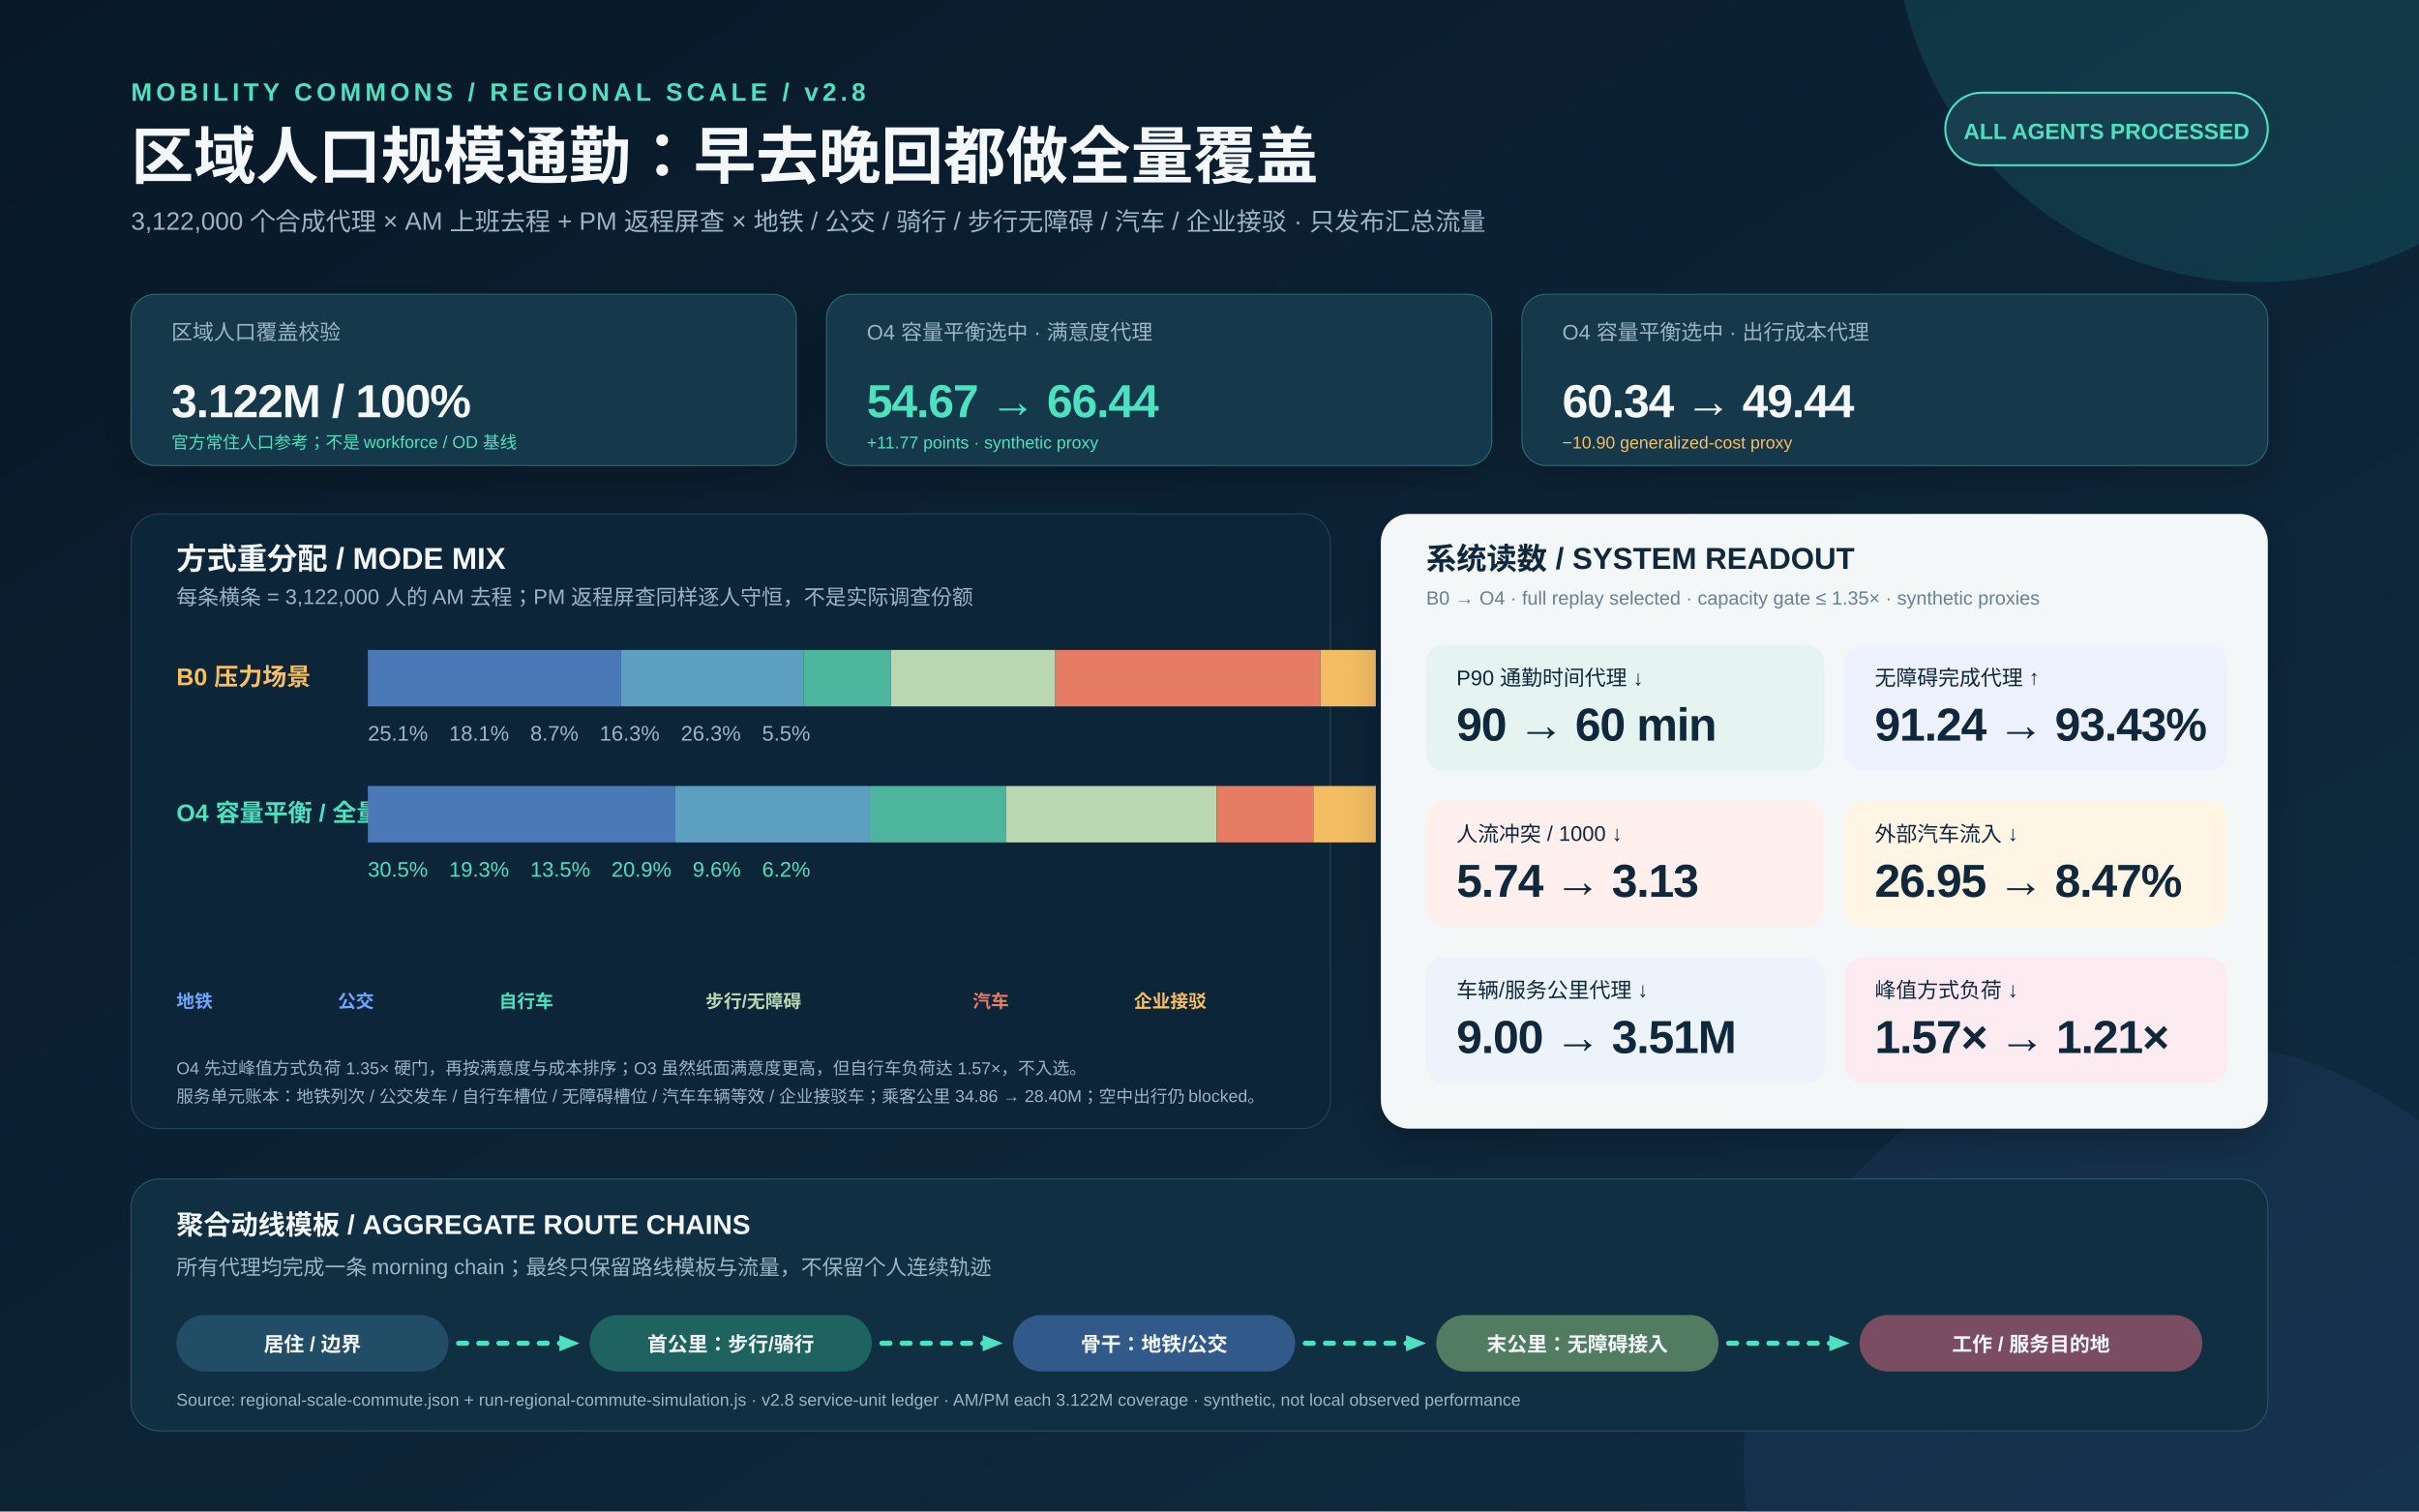
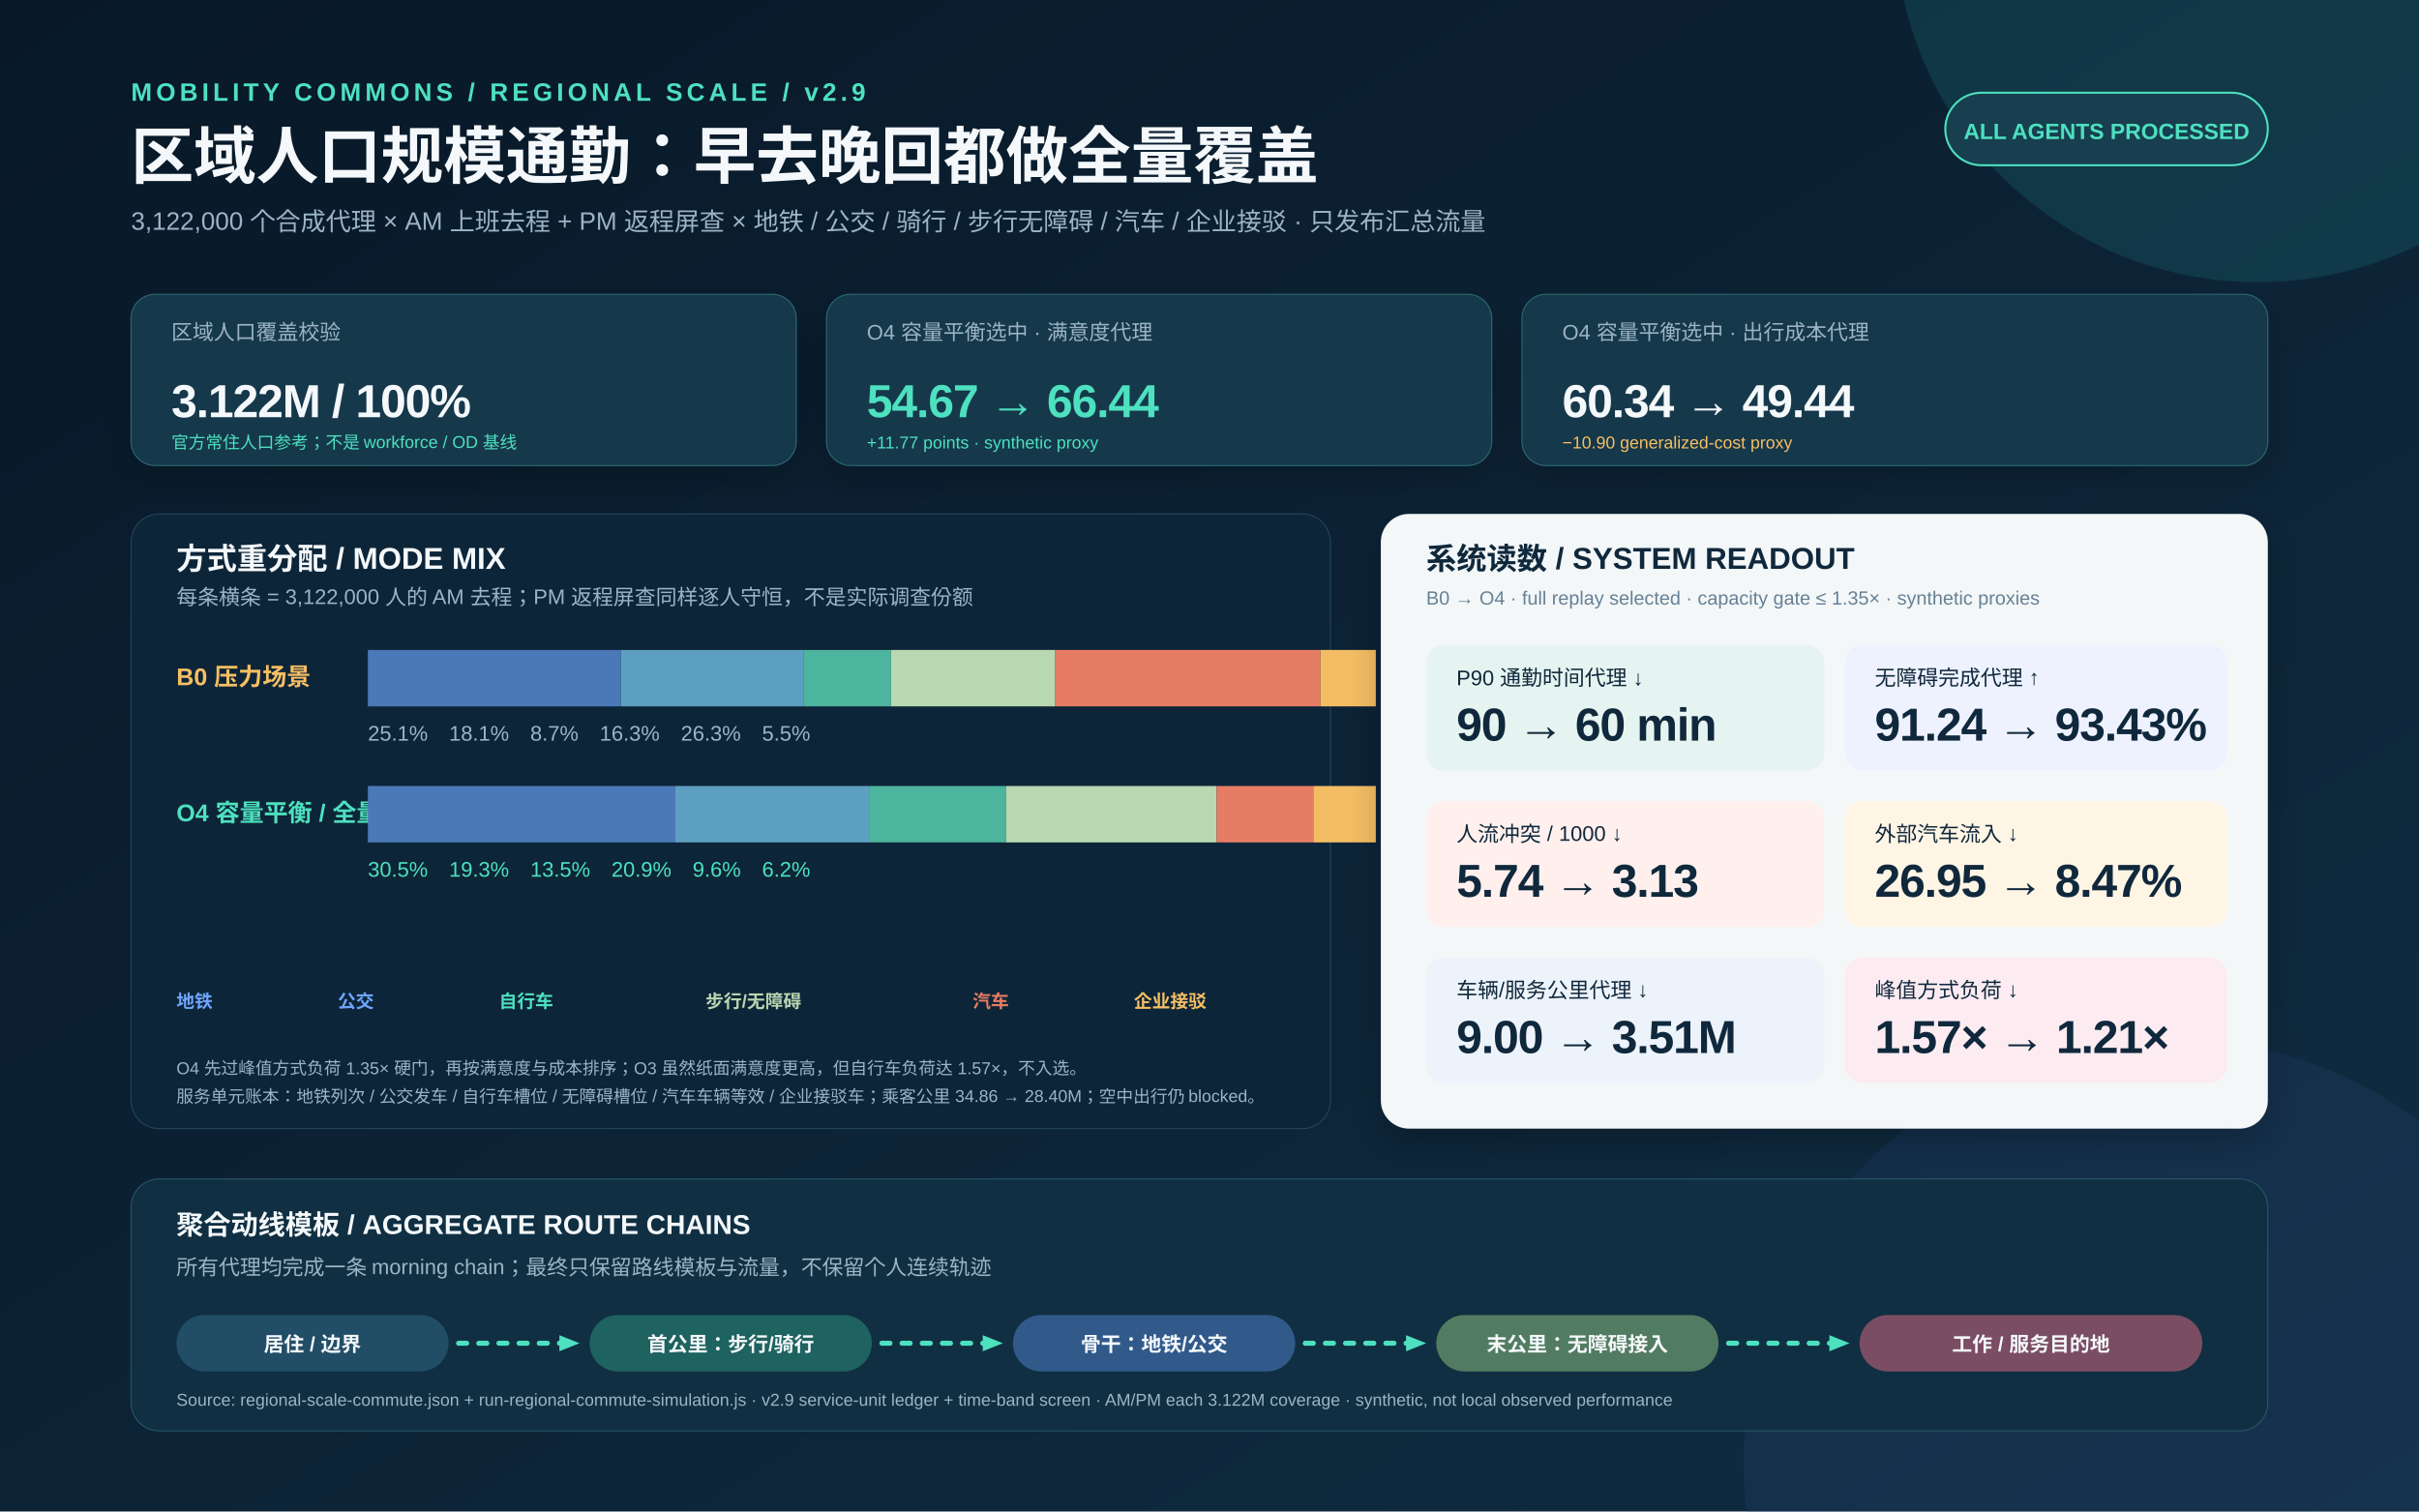
<svg xmlns="http://www.w3.org/2000/svg" width="2400" height="1500" viewBox="0 0 2400 1500" role="img" aria-labelledby="title desc">
  <defs>
    <linearGradient id="bg" x1="0" y1="0" x2="1" y2="1">
      <stop offset="0" stop-color="#081827" />
      <stop offset="1" stop-color="#102d43" />
    </linearGradient>
    <linearGradient id="mint" x1="0" y1="0" x2="1" y2="0">
      <stop offset="0" stop-color="#4de1bf" />
      <stop offset="1" stop-color="#20a89b" />
    </linearGradient>
    <filter id="shadow" x="-10%" y="-10%" width="120%" height="130%">
      <feDropShadow dx="0" dy="12" stdDeviation="18" flood-color="#000" flood-opacity=".22" />
    </filter>
    <style>
      .sans{font-family:PingFang SC,Microsoft YaHei,Arial,sans-serif}.mono{font-family:SFMono-Regular,Menlo,monospace}.white{fill:#f4f8fb}.muted{fill:#9bb4c6}.teal{fill:#4de1bf}.amber{fill:#f7bf63}.pink{fill:#f07d9e}.blue{fill:#6ea5ff}.card{fill:#f3f7f8}.ink{fill:#10283c}.small{font-size:21px}.label{font-size:24px;font-weight:700}.value{font-size:46px;font-weight:800;letter-spacing:-1px}.tiny{font-size:17px}.axis{fill:#7895a9;font-size:18px}.mode{font-size:18px;font-weight:700}.arrow{fill:none;stroke:#4de1bf;stroke-width:5;stroke-linecap:round;stroke-dasharray:8 12}
    </style>
  </defs>
  <rect width="2400" height="1500" fill="url(#bg)" />
  <circle cx="2240" cy="-80" r="360" fill="#1a6f76" opacity=".28" />
  <circle cx="2150" cy="1450" r="420" fill="#294575" opacity=".22" />
-   <text x="130" y="100" class="sans teal" font-size="25" font-weight="800" letter-spacing="4">MOBILITY COMMONS / REGIONAL SCALE / v2.8</text>
+   <text x="130" y="100" class="sans teal" font-size="25" font-weight="800" letter-spacing="4">MOBILITY COMMONS / REGIONAL SCALE / v2.9</text>
  <text x="130" y="177" class="sans white" font-size="62" font-weight="800">区域人口规模通勤：早去晚回都做全量覆盖</text>
  <text x="130" y="228" class="sans muted" font-size="25">3,122,000 个合成代理 × AM 上班去程 + PM 返程屏查 × 地铁 / 公交 / 骑行 / 步行无障碍 / 汽车 / 企业接驳 · 只发布汇总流量</text>
  <rect x="1930" y="92" width="320" height="72" rx="36" fill="#173f50" stroke="#4de1bf" stroke-width="2" />
  <text x="2090" y="138" text-anchor="middle" class="sans teal" font-size="22" font-weight="800">ALL AGENTS PROCESSED</text>
  <g filter="url(#shadow)">
    <rect x="130" y="292" width="660" height="170" rx="24" fill="#12384c" stroke="#2e6b73" />
    <rect x="820" y="292" width="660" height="170" rx="24" fill="#12384c" stroke="#2e6b73" />
    <rect x="1510" y="292" width="740" height="170" rx="24" fill="#12384c" stroke="#2e6b73" />
  </g>
  <text x="170" y="337" class="sans muted small">区域人口覆盖校验</text>
  <text x="170" y="414" class="sans white value">3.122M / 100%</text>
  <text x="170" y="445" class="sans teal tiny">官方常住人口参考；不是 workforce / OD 基线</text>
  <text x="860" y="337" class="sans muted small">O4 容量平衡选中 · 满意度代理</text>
  <text x="860" y="414" class="sans teal value">54.67 → 66.44</text>
  <text x="860" y="445" class="sans teal tiny">+11.77 points · synthetic proxy</text>
  <text x="1550" y="337" class="sans muted small">O4 容量平衡选中 · 出行成本代理</text>
  <text x="1550" y="414" class="sans white value">60.34 → 49.44</text>
  <text x="1550" y="445" class="sans amber tiny">−10.90 generalized-cost proxy</text>
  <rect x="130" y="510" width="1190" height="610" rx="28" fill="#0d2538" stroke="#24465b" />
  <text x="175" y="565" class="sans white" font-size="30" font-weight="800">方式重分配 / MODE MIX</text>
  <text x="175" y="600" class="sans muted small">每条横条 = 3,122,000 人的 AM 去程；PM 返程屏查同样逐人守恒，不是实际调查份额</text>
  <text x="175" y="680" class="sans amber label">B0 压力场景</text>
  <text x="175" y="815" class="sans teal label">O4 容量平衡 / 全量搜索选中</text>
  <g>
    <rect x="365" y="645" width="251" height="56" fill="#4b79b8" />
    <rect x="616" y="645" width="181" height="56" fill="#5d9fc1" />
    <rect x="797" y="645" width="87" height="56" fill="#4db49e" />
    <rect x="884" y="645" width="163" height="56" fill="#b9d7b1" />
    <rect x="1047" y="645" width="263" height="56" fill="#e77c65" />
    <rect x="1310" y="645" width="55" height="56" fill="#f4bd63" />
    <rect x="365" y="780" width="305" height="56" fill="#4b79b8" />
    <rect x="670" y="780" width="193" height="56" fill="#5d9fc1" />
    <rect x="863" y="780" width="135" height="56" fill="#4db49e" />
    <rect x="998" y="780" width="209" height="56" fill="#b9d7b1" />
    <rect x="1207" y="780" width="96" height="56" fill="#e77c65" />
    <rect x="1303" y="780" width="62" height="56" fill="#f4bd63" />
    <text x="365" y="735" class="sans muted small">25.1%　18.1%　8.7%　16.3%　26.3%　5.5%</text>
    <text x="365" y="870" class="sans teal small">30.5%　19.3%　13.5%　20.9%　9.6%　6.2%</text>
  </g>
  <g class="sans mode">
    <text x="175" y="1000" class="blue">地铁</text>
    <text x="335" y="1000" class="blue">公交</text>
    <text x="495" y="1000" class="teal">自行车</text>
    <text x="700" y="1000" fill="#b9d7b1">步行/无障碍</text>
    <text x="965" y="1000" fill="#e77c65">汽车</text>
    <text x="1125" y="1000" class="amber">企业接驳</text>
  </g>
  <text x="175" y="1066" class="sans muted tiny">O4 先过峰值方式负荷 1.35× 硬门，再按满意度与成本排序；O3 虽然纸面满意度更高，但自行车负荷达 1.57×，不入选。</text>
  <text x="175" y="1094" class="sans muted tiny">服务单元账本：地铁列次 / 公交发车 / 自行车槽位 / 无障碍槽位 / 汽车车辆等效 / 企业接驳车；乘客公里 34.86 → 28.40M；空中出行仍 blocked。</text>
  <rect x="1370" y="510" width="880" height="610" rx="28" fill="#f3f7f8" filter="url(#shadow)" />
  <text x="1415" y="565" class="sans ink" font-size="30" font-weight="800">系统读数 / SYSTEM READOUT</text>
  <text x="1415" y="600" class="sans" fill="#668095" font-size="19">B0 → O4 · full replay selected · capacity gate ≤ 1.35× · synthetic proxies</text>
  <g class="sans">
    <rect x="1415" y="640" width="395" height="125" rx="18" fill="#e6f4f1" />
    <text x="1445" y="680" class="ink small">P90 通勤时间代理 ↓</text>
    <text x="1445" y="735" class="ink value">90 → 60 min</text>
    <rect x="1830" y="640" width="380" height="125" rx="18" fill="#eef2ff" />
    <text x="1860" y="680" class="ink small">无障碍完成代理 ↑</text>
    <text x="1860" y="735" class="ink value">91.24 → 93.43%</text>
    <rect x="1415" y="795" width="395" height="125" rx="18" fill="#fff0ee" />
    <text x="1445" y="835" class="ink small">人流冲突 / 1000 ↓</text>
    <text x="1445" y="890" class="ink value">5.74 → 3.13</text>
    <rect x="1830" y="795" width="380" height="125" rx="18" fill="#fff5e5" />
    <text x="1860" y="835" class="ink small">外部汽车流入 ↓</text>
    <text x="1860" y="890" class="ink value">26.95 → 8.47%</text>
    <rect x="1415" y="950" width="395" height="125" rx="18" fill="#edf3fb" />
    <text x="1445" y="990" class="ink small">车辆/服务公里代理 ↓</text>
    <text x="1445" y="1045" class="ink value">9.00 → 3.51M</text>
    <rect x="1830" y="950" width="380" height="125" rx="18" fill="#fcecf2" />
    <text x="1860" y="990" class="ink small">峰值方式负荷 ↓</text>
    <text x="1860" y="1045" class="ink value">1.57× → 1.21×</text>
  </g>
  <rect x="130" y="1170" width="2120" height="250" rx="28" fill="#102f42" stroke="#28576a" />
  <text x="175" y="1225" class="sans white" font-size="27" font-weight="800">聚合动线模板 / AGGREGATE ROUTE CHAINS</text>
  <text x="175" y="1265" class="sans muted small">所有代理均完成一条 morning chain；最终只保留路线模板与流量，不保留个人连续轨迹</text>
  <g class="sans" font-size="20" font-weight="700">
    <rect x="175" y="1305" width="270" height="56" rx="28" fill="#214d67" />
    <text x="310" y="1341" text-anchor="middle" class="white">居住 / 边界</text>
    <path d="M455 1333 H555" class="arrow" />
    <polygon points="555,1325 575,1333 555,1341" fill="#4de1bf" />
    <rect x="585" y="1305" width="280" height="56" rx="28" fill="#1e635f" />
    <text x="725" y="1341" text-anchor="middle" class="white">首公里：步行/骑行</text>
    <path d="M875 1333 H975" class="arrow" />
    <polygon points="975,1325 995,1333 975,1341" fill="#4de1bf" />
    <rect x="1005" y="1305" width="280" height="56" rx="28" fill="#315a8b" />
    <text x="1145" y="1341" text-anchor="middle" class="white">骨干：地铁/公交</text>
    <path d="M1295 1333 H1395" class="arrow" />
    <polygon points="1395,1325 1415,1333 1395,1341" fill="#4de1bf" />
    <rect x="1425" y="1305" width="280" height="56" rx="28" fill="#527c61" />
    <text x="1565" y="1341" text-anchor="middle" class="white">末公里：无障碍接入</text>
    <path d="M1715 1333 H1815" class="arrow" />
    <polygon points="1815,1325 1835,1333 1815,1341" fill="#4de1bf" />
    <rect x="1845" y="1305" width="340" height="56" rx="28" fill="#7b4d63" />
    <text x="2015" y="1341" text-anchor="middle" class="white">工作 / 服务目的地</text>
  </g>
-   <text x="175" y="1395" class="sans muted tiny">Source: regional-scale-commute.json + run-regional-commute-simulation.js · v2.8 service-unit ledger · AM/PM each 3.122M coverage · synthetic, not local observed performance</text>
+   <text x="175" y="1395" class="sans muted tiny">Source: regional-scale-commute.json + run-regional-commute-simulation.js · v2.9 service-unit ledger + time-band screen · AM/PM each 3.122M coverage · synthetic, not local observed performance</text>
</svg>
